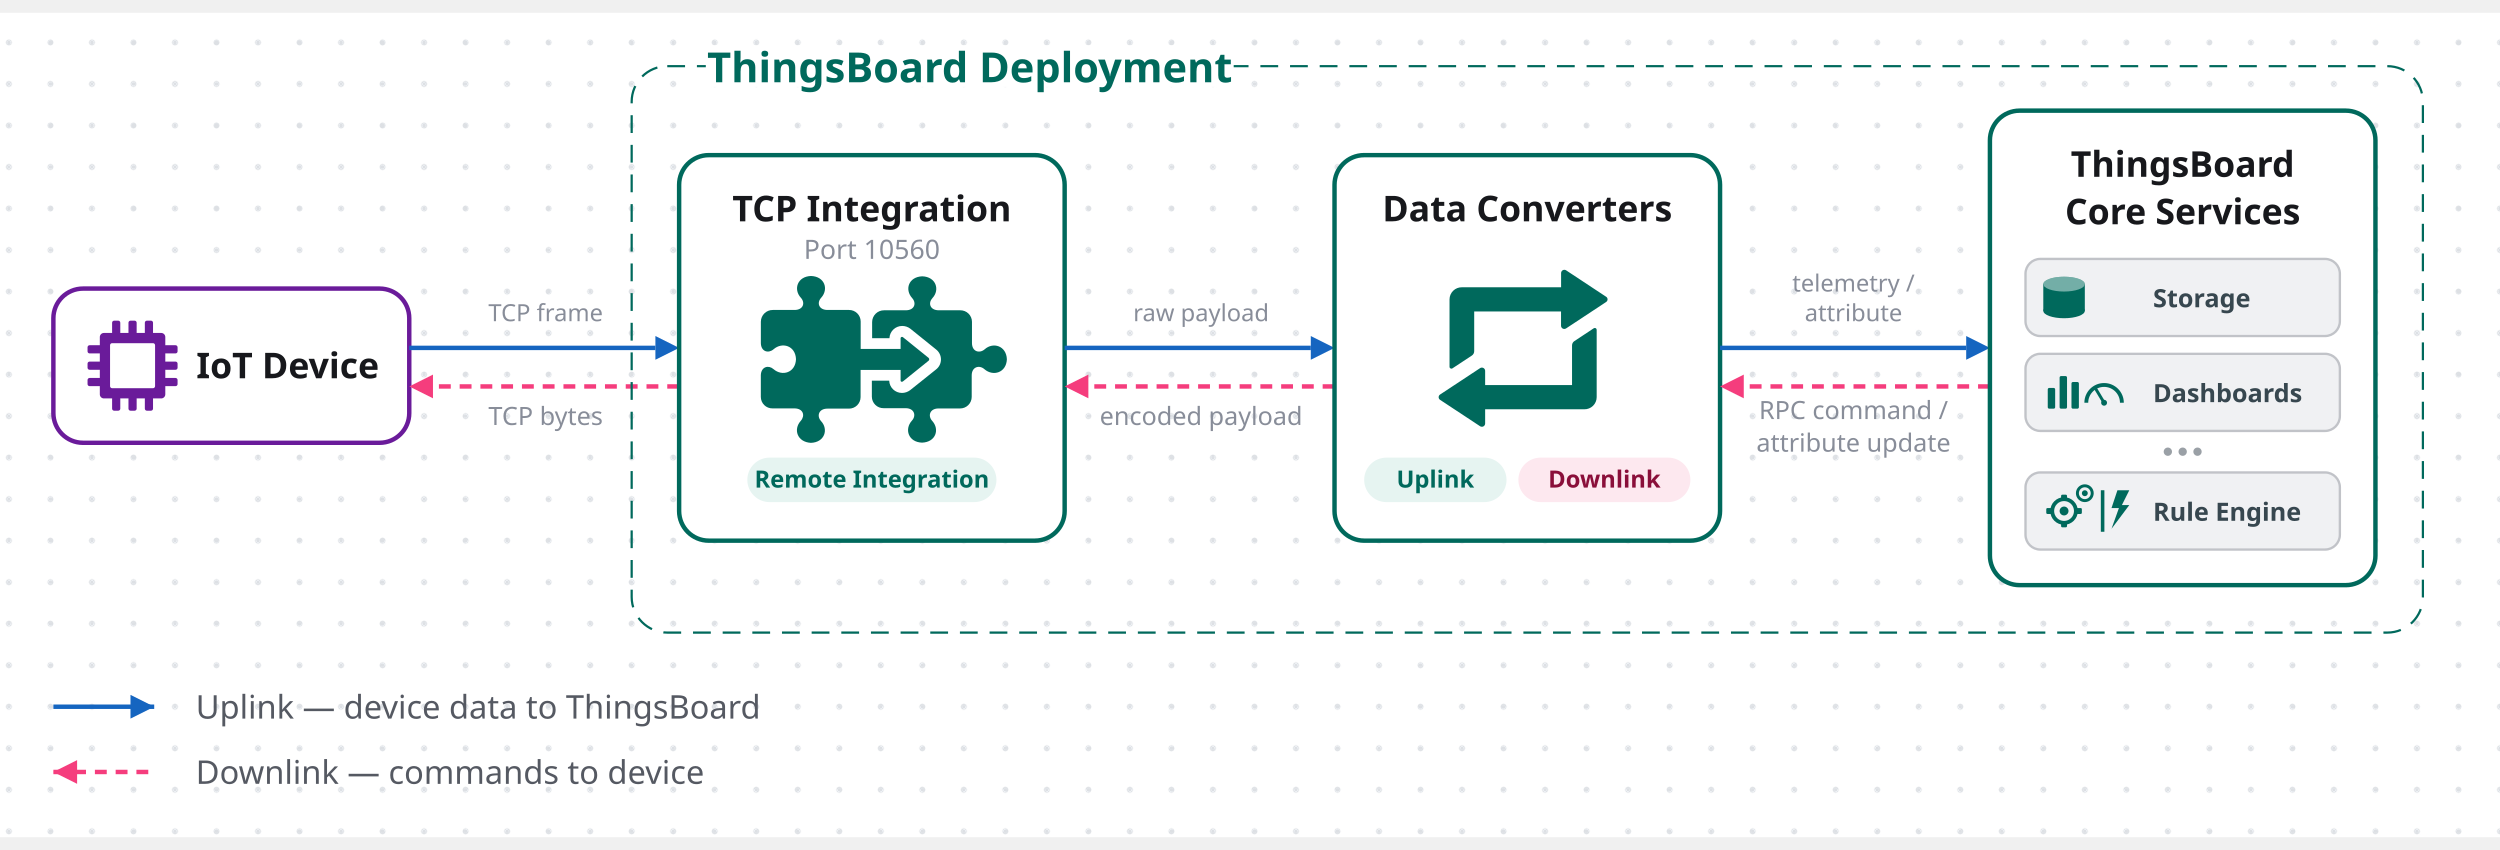
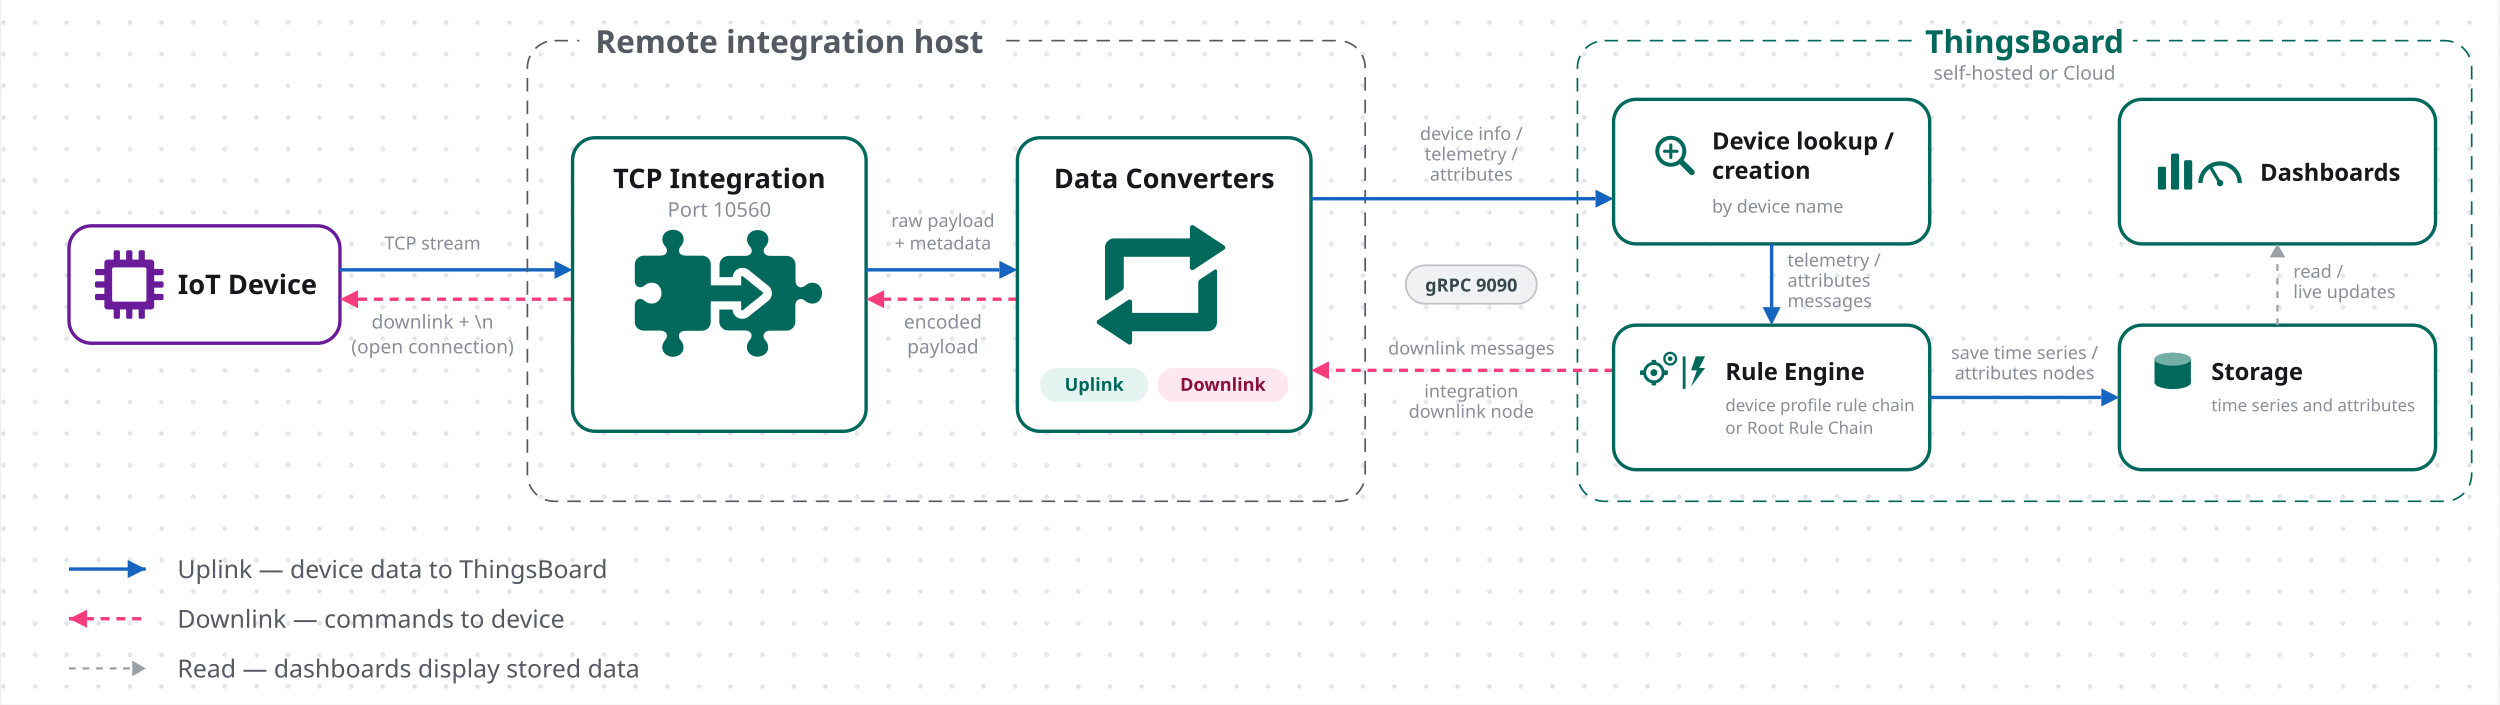
- <svg xmlns="http://www.w3.org/2000/svg" width="1400" height="476" viewBox="18 25 843 278">
+ <svg xmlns="http://www.w3.org/2000/svg" width="1430" height="403" viewBox="6 25 1106 312">
  <defs>
    <clipPath id="clip0">
-       <path fill="#fff" d="M18 25h843v278H18z" />
+       <path fill="#fff" d="M6 25h1106v312H6z" />
    </clipPath>
    <pattern id="dots" width="14" height="14" x="0" y="0" patternUnits="userSpaceOnUse">
      <circle cx="7" cy="7" r="1" fill="#dde0e4" />
    </pattern>
  </defs>
  <g clip-path="url(#clip0)">
-     <path fill="#fff" d="M18 25h843v278H18z" />
-     <path fill="url(#dots)" d="M18 25h843v278H18z" />
+     <path fill="#fff" d="M6 25h1106v312H6z" />
+     <path fill="url(#dots)" d="M6 25h1106v312H6z" />
    <g transform="translate(0 33)">
-       <rect width="120" height="52" x="36" y="85" fill="#fff" stroke="#6a1b9a" stroke-width="1.5" rx="10" />
-       <g fill="#6a1b9a" transform="matrix(.69 0 0 .69 42 90.3)">
-         <rect width="32" height="32" x="14" y="14" rx="2" />
-         <rect width="22" height="22" x="19" y="19" fill="#fff" rx="1" />
-         <rect width="4" height="7" x="20" y="8" rx="1" />
-         <rect width="4" height="7" x="28" y="8" rx="1" />
-         <rect width="4" height="7" x="36" y="8" rx="1" />
-         <rect width="4" height="7" x="20" y="45" rx="1" />
-         <rect width="4" height="7" x="28" y="45" rx="1" />
-         <rect width="4" height="7" x="36" y="45" rx="1" />
-         <rect width="7" height="4" x="8" y="20" rx="1" />
-         <rect width="7" height="4" x="8" y="28" rx="1" />
-         <rect width="7" height="4" x="8" y="36" rx="1" />
-         <rect width="7" height="4" x="45" y="20" rx="1" />
-         <rect width="7" height="4" x="45" y="28" rx="1" />
-         <rect width="7" height="4" x="45" y="36" rx="1" />
+       <g transform="translate(0 7)">
+         <rect width="120" height="52" x="36" y="85" fill="#fff" stroke="#6a1b9a" stroke-width="1.5" rx="10" />
+         <g fill="#6a1b9a" transform="matrix(.69 0 0 .69 42 90.3)">
+           <rect width="32" height="32" x="14" y="14" rx="2" />
+           <rect width="22" height="22" x="19" y="19" fill="#fff" rx="1" />
+           <rect width="4" height="7" x="20" y="8" rx="1" />
+           <rect width="4" height="7" x="28" y="8" rx="1" />
+           <rect width="4" height="7" x="36" y="8" rx="1" />
+           <rect width="4" height="7" x="20" y="45" rx="1" />
+           <rect width="4" height="7" x="28" y="45" rx="1" />
+           <rect width="4" height="7" x="36" y="45" rx="1" />
+           <rect width="7" height="4" x="8" y="20" rx="1" />
+           <rect width="7" height="4" x="8" y="28" rx="1" />
+           <rect width="7" height="4" x="8" y="36" rx="1" />
+           <rect width="7" height="4" x="45" y="20" rx="1" />
+           <rect width="7" height="4" x="45" y="28" rx="1" />
+           <rect width="7" height="4" x="45" y="36" rx="1" />
+         </g>
+         <text x="115" y="111" fill="#17181c" dominant-baseline="middle" font-family="system-ui,sans-serif" font-size="12" font-weight="600" text-anchor="middle">IoT Device</text>
      </g>
-       <text x="115" y="111" fill="#17181c" dominant-baseline="middle" font-family="system-ui,sans-serif" font-size="12" font-weight="600" text-anchor="middle">IoT Device</text>
-       <path stroke="#1565c0" stroke-width="1.5" d="M156 105h83" />
-       <path fill="#1565c0" d="m239 101 8 4-8 4z" />
-       <text x="202" y="96" fill="#888d99" font-family="system-ui,sans-serif" font-size="8" text-anchor="middle">TCP frame</text>
-       <path stroke="#f53d7d" stroke-dasharray="4,3" stroke-width="1.5" d="M247 118h-83" />
-       <path fill="#f53d7d" d="m164 114-8 4 8 4z" />
-       <text x="202" y="131" fill="#888d99" font-family="system-ui,sans-serif" font-size="8.5" text-anchor="middle">TCP bytes</text>
-       <rect width="604" height="191" x="231" y="10" fill="none" stroke="#00695c" stroke-dasharray="6,4" stroke-width=".75" rx="12" />
-       <path fill="#fff" d="M256 3h178v14H256z" />
-       <text x="345" y="10" fill="#00695c" dominant-baseline="central" font-family="system-ui,sans-serif" font-size="14" font-weight="600" text-anchor="middle" textLength="174">ThingsBoard Deployment</text>
-       <rect width="130" height="130" x="247" y="40" fill="#fff" stroke="#00695c" stroke-width="1.5" rx="10" />
-       <text x="312" y="53" fill="#17181c" dominant-baseline="hanging" font-family="system-ui,sans-serif" font-size="12" font-weight="600" text-anchor="middle">TCP Integration</text>
-       <text x="312" y="68" fill="#888d99" dominant-baseline="hanging" font-family="system-ui,sans-serif" font-size="9" text-anchor="middle">Port 10560</text>
-       <g fill="#00695c">
-         <path d="M278.48 125.4h7.39c3 0 3.7 2.45 2.14 4.21-2.58 2.87-1.2 7.16 3.43 7.41 4.64-.16 6.01-4.54 3.43-7.32-1.54-1.69-.86-4.22 2.14-4.22h7.22a3.9 3.9 0 0 0 3.96-3.88v-9.17h13.49v3.63c0 .33.42.5.78.25l8.68-7a.66.66 0 0 0 0-.93l-8.68-7c-.34-.25-.78 0-.78.34v3.63h-13.46v-9.26a3.9 3.9 0 0 0-3.95-3.88h-7.22c-3.01 0-3.7-2.45-2.14-4.13 2.58-2.87 1.2-7.17-3.44-7.33-4.63.16-6 4.54-3.43 7.33 1.55 1.68.87 4.13-2.14 4.13h-7.3a4 4 0 0 0-4.04 3.96v7.26c.08 2.87 2.58 3.53 4.3 2.02 2.92-2.54 7.38-1.19 7.55 3.36-.17 4.55-4.63 5.9-7.56 3.37-1.71-1.52-4.2-.85-4.3 2.01v7.33a3.87 3.87 0 0 0 3.93 3.88" />
-         <path d="M315.95 125.33h7.4c3 0 3.7 2.53 2.13 4.22-2.58 2.86-1.2 7.24 3.43 7.4 4.64-.16 6.02-4.46 3.44-7.32-1.55-1.68-.87-4.21 2.14-4.21h7.22a3.9 3.9 0 0 0 3.95-3.88v-7.25c0-2.95 2.59-3.63 4.3-2.1 2.92 2.53 7.39 1.18 7.56-3.36-.17-4.55-4.64-5.9-7.47-3.37-1.72 1.52-4.3.85-4.3-2.1V96.2a3.9 3.9 0 0 0-3.96-3.88h-7.22c-3 0-3.7-2.45-2.14-4.13 2.58-2.78 1.2-7.16-3.43-7.33-4.64.17-6.01 4.47-3.43 7.33 1.54 1.68.86 4.13-2.14 4.13h-7.3a4 4 0 0 0-4.05 3.97v5.44h5.84a4.3 4.3 0 0 1 4.3-4.13 4.5 4.5 0 0 1 2.75.93l8.68 7a4.27 4.27 0 0 1 0 6.73l-8.76 7c-.78.58-1.72.93-2.75.93a4.3 4.3 0 0 1-4.3-4.13h-5.85v5.4a3.9 3.9 0 0 0 3.96 3.87" />
+       <path stroke="#1565c0" stroke-width="1.5" d="M156 111.5h95" />
+       <path fill="#1565c0" d="m251 107.5 8 4-8 4z" />
+       <text x="197" y="102.5" fill="#888d99" font-family="system-ui,sans-serif" font-size="8" text-anchor="middle">TCP stream</text>
+       <path stroke="#f53d7d" stroke-dasharray="4,3" stroke-width="1.5" d="M259 124.5h-95" />
+       <path fill="#f53d7d" d="m164 120.5-8 4 8 4z" />
+       <text x="197" y="137.5" fill="#888d99" font-family="system-ui,sans-serif" font-size="8.5" text-anchor="middle">downlink + \n</text>
+       <text x="197" y="148.5" fill="#888d99" font-family="system-ui,sans-serif" font-size="8.5" text-anchor="middle">(open connection)</text>
+       <rect width="371" height="204" x="239" y="10" fill="none" stroke="#555962" stroke-dasharray="6,4" stroke-width=".75" rx="12" />
+       <path fill="#fff" d="M262 3h186v14H262z" />
+       <text x="355" y="10" fill="#555962" dominant-baseline="central" font-family="system-ui,sans-serif" font-size="14" font-weight="600" text-anchor="middle" textLength="180">Remote integration host</text>
+       <rect width="396" height="204" x="704" y="10" fill="none" stroke="#00695c" stroke-dasharray="6,4" stroke-width=".75" rx="12" />
+       <path fill="#fff" d="M854 3h96v14h-96z" />
+       <text x="902" y="10" fill="#00695c" dominant-baseline="central" font-family="system-ui,sans-serif" font-size="14" font-weight="600" text-anchor="middle" textLength="88">ThingsBoard</text>
+       <text x="902" y="24" fill="#888d99" dominant-baseline="central" font-family="system-ui,sans-serif" font-size="8.5" text-anchor="middle">self-hosted or Cloud</text>
+       <g transform="translate(12 13)">
+         <rect width="130" height="130" x="247" y="40" fill="#fff" stroke="#00695c" stroke-width="1.5" rx="10" />
+         <text x="312" y="53" fill="#17181c" dominant-baseline="hanging" font-family="system-ui,sans-serif" font-size="12" font-weight="600" text-anchor="middle">TCP Integration</text>
+         <text x="312" y="68" fill="#888d99" dominant-baseline="hanging" font-family="system-ui,sans-serif" font-size="9" text-anchor="middle">Port 10560</text>
+         <g fill="#00695c">
+           <path d="M278.48 125.4h7.39c3 0 3.7 2.45 2.14 4.21-2.58 2.87-1.2 7.16 3.43 7.41 4.64-.16 6.01-4.54 3.43-7.32-1.54-1.69-.86-4.22 2.14-4.22h7.22a3.9 3.9 0 0 0 3.96-3.88v-9.17h13.49v3.63c0 .33.42.5.78.25l8.68-7a.66.66 0 0 0 0-.93l-8.68-7c-.34-.25-.78 0-.78.34v3.63h-13.46v-9.26a3.9 3.9 0 0 0-3.95-3.88h-7.22c-3.01 0-3.7-2.45-2.14-4.13 2.58-2.87 1.2-7.17-3.44-7.33-4.63.16-6 4.54-3.43 7.33 1.55 1.68.87 4.13-2.14 4.13h-7.3a4 4 0 0 0-4.04 3.96v7.26c.08 2.87 2.58 3.53 4.3 2.02 2.92-2.54 7.38-1.19 7.55 3.36-.17 4.55-4.63 5.9-7.56 3.37-1.71-1.52-4.2-.85-4.3 2.01v7.33a3.87 3.87 0 0 0 3.93 3.88" />
+           <path d="M315.95 125.33h7.4c3 0 3.7 2.53 2.13 4.22-2.58 2.86-1.2 7.24 3.43 7.4 4.64-.16 6.02-4.46 3.44-7.32-1.55-1.68-.87-4.21 2.14-4.21h7.22a3.9 3.9 0 0 0 3.95-3.88v-7.25c0-2.95 2.59-3.63 4.3-2.1 2.92 2.53 7.39 1.18 7.56-3.36-.17-4.55-4.64-5.9-7.47-3.37-1.72 1.52-4.3.85-4.3-2.1V96.2a3.9 3.9 0 0 0-3.96-3.88h-7.22c-3 0-3.7-2.45-2.14-4.13 2.58-2.78 1.2-7.16-3.43-7.33-4.64.17-6.01 4.47-3.43 7.33 1.54 1.68.86 4.13-2.14 4.13h-7.3a4 4 0 0 0-4.05 3.97v5.44h5.84a4.3 4.3 0 0 1 4.3-4.13 4.5 4.5 0 0 1 2.75.93l8.68 7a4.27 4.27 0 0 1 0 6.73l-8.76 7c-.78.58-1.72.93-2.75.93a4.3 4.3 0 0 1-4.3-4.13h-5.85v5.4a3.9 3.9 0 0 0 3.96 3.87" />
+         </g>
      </g>
-       <rect width="84" height="15" x="270" y="142" fill="#e6f4f1" rx="7.5" />
-       <text x="312" y="149" fill="#00695c" dominant-baseline="central" font-family="system-ui,sans-serif" font-size="8" font-weight="700" text-anchor="middle">Remote Integration</text>
-       <path stroke="#1565c0" stroke-width="1.5" d="M377 105h83" />
-       <path fill="#1565c0" d="m460 101 8 4-8 4z" />
-       <text x="423" y="96" fill="#888d99" font-family="system-ui,sans-serif" font-size="8" text-anchor="middle">raw payload</text>
-       <path stroke="#f53d7d" stroke-dasharray="4,3" stroke-width="1.5" d="M468 118h-83" />
-       <path fill="#f53d7d" d="m385 114-8 4 8 4z" />
-       <text x="423" y="131" fill="#888d99" font-family="system-ui,sans-serif" font-size="8.5" text-anchor="middle">encoded payload</text>
-       <rect width="130" height="130" x="468" y="40" fill="#fff" stroke="#00695c" stroke-width="1.5" rx="10" />
-       <text x="533" y="53" fill="#17181c" dominant-baseline="hanging" font-family="system-ui,sans-serif" font-size="12" font-weight="600" text-anchor="middle">Data Converters</text>
-       <g fill="#00695c">
-         <path d="m559.58 87.75-13.46-8.89a1.1 1.1 0 0 0-1.72.9v4.8h-33.46a4.1 4.1 0 0 0-4.16 4.08v22.75c0 .49.57.79.98.51l6.54-4.31c.5-.32.8-.88.8-1.48V92.72h29.28v4.8c0 .88.98 1.4 1.72.9l13.46-8.88c.68-.43.68-1.37.02-1.8m-4.16 10.64-6.53 4.32c-.5.32-.8.87-.8 1.47v13.37h-29.3v-4.8a1.1 1.1 0 0 0-1.73-.9l-13.46 8.88a1.07 1.07 0 0 0 0 1.8l13.46 8.88a1.1 1.1 0 0 0 1.73-.9v-4.8h33.43a4.1 4.1 0 0 0 4.18-4.08V98.89a.62.62 0 0 0-.98-.5" />
+       <path stroke="#1565c0" stroke-width="1.5" d="M389 111.5h59" />
+       <path fill="#1565c0" d="m448 107.5 8 4-8 4z" />
+       <text x="423" y="92.5" fill="#888d99" font-family="system-ui,sans-serif" font-size="8" text-anchor="middle">raw payload</text>
+       <text x="423" y="102.5" fill="#888d99" font-family="system-ui,sans-serif" font-size="8" text-anchor="middle">+ metadata</text>
+       <path stroke="#f53d7d" stroke-dasharray="4,3" stroke-width="1.5" d="M456 124.5h-59" />
+       <path fill="#f53d7d" d="m397 120.5-8 4 8 4z" />
+       <text x="423" y="137.5" fill="#888d99" font-family="system-ui,sans-serif" font-size="8.5" text-anchor="middle">encoded</text>
+       <text x="423" y="148.5" fill="#888d99" font-family="system-ui,sans-serif" font-size="8.5" text-anchor="middle">payload</text>
+       <g transform="translate(-12 13)">
+         <rect width="130" height="130" x="468" y="40" fill="#fff" stroke="#00695c" stroke-width="1.5" rx="10" />
+         <text x="533" y="53" fill="#17181c" dominant-baseline="hanging" font-family="system-ui,sans-serif" font-size="12" font-weight="600" text-anchor="middle">Data Converters</text>
+         <g fill="#00695c">
+           <path d="m559.58 87.75-13.46-8.89a1.1 1.1 0 0 0-1.72.9v4.8h-33.46a4.1 4.1 0 0 0-4.16 4.08v22.75c0 .49.57.79.98.51l6.54-4.31c.5-.32.8-.88.8-1.48V92.72h29.28v4.8c0 .88.98 1.4 1.72.9l13.46-8.88c.68-.43.68-1.37.02-1.8m-4.16 10.64-6.53 4.32c-.5.32-.8.87-.8 1.47v13.37h-29.3v-4.8a1.1 1.1 0 0 0-1.73-.9l-13.46 8.88a1.07 1.07 0 0 0 0 1.8l13.46 8.88a1.1 1.1 0 0 0 1.73-.9v-4.8h33.43a4.1 4.1 0 0 0 4.18-4.08V98.89a.62.62 0 0 0-.98-.5" />
+         </g>
+         <rect width="48" height="15" x="478" y="142" fill="#e6f4f1" rx="7.5" />
+         <text x="502" y="149" fill="#00695c" dominant-baseline="central" font-family="system-ui,sans-serif" font-size="8" font-weight="700" text-anchor="middle">Uplink</text>
+         <rect width="58" height="15" x="530" y="142" fill="#fde8ef" rx="7.5" />
+         <text x="559" y="149" fill="#8a0f3a" dominant-baseline="central" font-family="system-ui,sans-serif" font-size="8" font-weight="700" text-anchor="middle">Downlink</text>
      </g>
-       <rect width="48" height="15" x="478" y="142" fill="#e6f4f1" rx="7.5" />
-       <text x="502" y="149" fill="#00695c" dominant-baseline="central" font-family="system-ui,sans-serif" font-size="8" font-weight="700" text-anchor="middle">Uplink</text>
-       <rect width="58" height="15" x="530" y="142" fill="#fde8ef" rx="7.5" />
-       <text x="559" y="149" fill="#8a0f3a" dominant-baseline="central" font-family="system-ui,sans-serif" font-size="8" font-weight="700" text-anchor="middle">Downlink</text>
-       <path stroke="#1565c0" stroke-width="1.5" d="M598 105h83" />
-       <path fill="#1565c0" d="m681 101 8 4-8 4z" />
-       <text x="643" y="86" fill="#888d99" font-family="system-ui,sans-serif" font-size="8" text-anchor="middle">telemetry /</text>
-       <text x="643" y="96" fill="#888d99" font-family="system-ui,sans-serif" font-size="8" text-anchor="middle">attribute</text>
-       <path stroke="#f53d7d" stroke-dasharray="4,3" stroke-width="1.5" d="M689 118h-83" />
-       <path fill="#f53d7d" d="m606 114-8 4 8 4z" />
-       <text x="643" y="129" fill="#888d99" font-family="system-ui,sans-serif" font-size="8.5" text-anchor="middle">RPC command /</text>
-       <text x="643" y="140" fill="#888d99" font-family="system-ui,sans-serif" font-size="8.5" text-anchor="middle">attribute update</text>
-       <rect width="130" height="160" x="689" y="25" fill="#fff" stroke="#00695c" stroke-width="1.5" rx="10" />
-       <text x="754" y="38" fill="#17181c" dominant-baseline="hanging" font-family="system-ui,sans-serif" font-size="12" font-weight="600" text-anchor="middle">ThingsBoard</text>
-       <text x="754" y="54" fill="#17181c" dominant-baseline="hanging" font-family="system-ui,sans-serif" font-size="12" font-weight="600" text-anchor="middle">Core Services</text>
-       <g transform="translate(0 25)">
-         <rect width="106" height="26" x="701" y="50" fill="#f0f1f3" stroke="#c1c3c8" stroke-width=".8" rx="5" />
-         <g fill="#00695c" transform="translate(45 -6.5)">
-           <ellipse cx="669" cy="65" rx="7" ry="2.5" />
-           <path d="M662 65h14v9h-14z" />
-           <ellipse cx="669" cy="74" rx="7" ry="2.5" />
-           <ellipse cx="669" cy="65" fill="#e6f4f1" opacity=".5" rx="7" ry="2.5" />
+       <path stroke="#1565c0" stroke-width="1.5" d="M586 80h126" />
+       <path fill="#1565c0" d="m712 76 8 4-8 4z" />
+       <text x="657" y="54" fill="#888d99" font-family="system-ui,sans-serif" font-size="8" text-anchor="middle">device info /</text>
+       <text x="657" y="63" fill="#888d99" font-family="system-ui,sans-serif" font-size="8" text-anchor="middle">telemetry /</text>
+       <text x="657" y="72" fill="#888d99" font-family="system-ui,sans-serif" font-size="8" text-anchor="middle">attributes</text>
+       <rect width="58" height="17" x="628" y="109.5" fill="#f0f1f3" stroke="#c1c3c8" stroke-width=".8" rx="8.5" />
+       <text x="657" y="118" fill="#37474f" dominant-baseline="central" font-family="system-ui,sans-serif" font-size="8" font-weight="700" text-anchor="middle">gRPC 9090</text>
+       <path stroke="#f53d7d" stroke-dasharray="4,3" stroke-width="1.5" d="M720 156h-126" />
+       <path fill="#f53d7d" d="m594 152-8 4 8 4z" />
+       <text x="657" y="149" fill="#888d99" font-family="system-ui,sans-serif" font-size="8" text-anchor="middle">downlink messages</text>
+       <text x="657" y="168" fill="#888d99" font-family="system-ui,sans-serif" font-size="8" text-anchor="middle">integration</text>
+       <text x="657" y="177" fill="#888d99" font-family="system-ui,sans-serif" font-size="8" text-anchor="middle">downlink node</text>
+       <rect width="140" height="64" x="720" y="36" fill="#fff" stroke="#00695c" stroke-width="1.5" rx="10" />
+       <g transform="translate(7.55 -0.81)">
+         <g fill="none" stroke="#00695c" stroke-linecap="round" transform="translate(741 63) scale(.8) translate(-741 -63)">
+           <circle cx="737" cy="59" r="7.5" stroke-width="2.2" />
+           <path stroke-width="3.2" d="m742.6 64.6 6 6" />
+           <path stroke-width="1.7" d="M733.5 59h7M737 55.5v7" />
        </g>
-         <text x="744" y="63" fill="#37474f" dominant-baseline="central" font-family="system-ui,sans-serif" font-size="8.5" font-weight="600">Storage</text>
-         <rect width="106" height="26" x="701" y="82" fill="#f0f1f3" stroke="#c1c3c8" stroke-width=".8" rx="5" />
-         <g fill="#00695c" transform="translate(47.5 -5.5)">
-           <rect width="2.5" height="7" x="661" y="99" rx=".5" />
-           <rect width="2.5" height="11" x="665" y="95" rx=".5" />
-           <rect width="2.5" height="9" x="669" y="97" rx=".5" />
-           <path fill="none" stroke="#00695c" stroke-width="1.3" d="M674 104a6 6 0 0 1 12 0" />
-           <path stroke="#00695c" stroke-linecap="round" d="m680 104-3-5" />
-           <circle cx="680" cy="104" r="1" />
+       </g>
+       <text x="763.6" y="54.1" fill="#17181c" dominant-baseline="central" font-family="system-ui,sans-serif" font-size="10.5" font-weight="600" text-anchor="start" textLength="77.0" lengthAdjust="spacingAndGlyphs">Device lookup /</text>
+       <text x="763.6" y="67.1" fill="#17181c" dominant-baseline="central" font-family="system-ui,sans-serif" font-size="10.5" font-weight="600" text-anchor="start" textLength="40.8" lengthAdjust="spacingAndGlyphs">creation</text>
+       <text x="763.6" y="83.1" fill="#888d99" dominant-baseline="central" font-family="system-ui,sans-serif" font-size="8" text-anchor="start" textLength="56.0" lengthAdjust="spacingAndGlyphs">by device name</text>
+       <rect width="140" height="64" x="944" y="36" fill="#fff" stroke="#00695c" stroke-width="1.5" rx="10" />
+       <g transform="translate(3.16 -0.00)">
+         <g transform="translate(976 68) scale(1.45) translate(-721 -95)">
+           <g fill="#00695c" transform="translate(47.5 -5.5)">
+             <rect width="2.5" height="7" x="661" y="99" rx=".5" />
+             <rect width="2.5" height="11" x="665" y="95" rx=".5" />
+             <rect width="2.5" height="9" x="669" y="97" rx=".5" />
+             <path fill="none" stroke="#00695c" stroke-width="1.3" d="M674 104a6 6 0 0 1 12 0" />
+             <path stroke="#00695c" stroke-linecap="round" d="m680 104-3-5" />
+             <circle cx="680" cy="104" r="1" />
+           </g>
        </g>
-         <text x="744" y="95" fill="#37474f" dominant-baseline="central" font-family="system-ui,sans-serif" font-size="8.5" font-weight="600">Dashboards</text>
-         <circle cx="749" cy="115" r="1.4" fill="#9aa0a6" />
-         <circle cx="754" cy="115" r="1.4" fill="#9aa0a6" />
-         <circle cx="759" cy="115" r="1.4" fill="#9aa0a6" />
-         <rect width="106" height="26" x="701" y="122" fill="#f0f1f3" stroke="#c1c3c8" stroke-width=".8" rx="5" />
-         <g fill="#00695c" transform="translate(49)">
-           <circle cx="665" cy="135" r="4" fill="none" stroke="#00695c" stroke-width="1.3" />
-           <circle cx="665" cy="135" r="1.5" />
-           <rect width="2" height="2" x="664" y="129.5" rx=".4" />
-           <rect width="2" height="2" x="664" y="138.5" rx=".4" />
-           <rect width="2" height="2" x="659" y="134" rx=".4" />
-           <rect width="2" height="2" x="669" y="134" rx=".4" />
-           <circle cx="672" cy="129" r="2.5" fill="none" stroke="#00695c" />
-           <circle cx="672" cy="129" r="1" />
-           <path stroke="#00695c" stroke-width="1.2" d="M678 128v14" />
-           <path d="m683 128-2 6h2.5l-2.5 7 6-8h-2.5l2.5-5z" />
+       </g>
+       <text x="1006.3" y="68.0" fill="#17181c" dominant-baseline="central" font-family="system-ui,sans-serif" font-size="10.5" font-weight="600" text-anchor="start" textLength="60.7" lengthAdjust="spacingAndGlyphs">Dashboards</text>
+       <rect width="140" height="64" x="720" y="136" fill="#fff" stroke="#00695c" stroke-width="1.5" rx="10" />
+       <g transform="translate(1.13 4.02)">
+         <g transform="translate(746 153) scale(1.03) translate(-723 -135)">
+           <g fill="#00695c" transform="translate(49)">
+             <circle cx="665" cy="135" r="4" fill="none" stroke="#00695c" stroke-width="1.3" />
+             <circle cx="665" cy="135" r="1.5" />
+             <rect width="2" height="2" x="664" y="129.5" rx=".4" />
+             <rect width="2" height="2" x="664" y="138.5" rx=".4" />
+             <rect width="2" height="2" x="659" y="134" rx=".4" />
+             <rect width="2" height="2" x="669" y="134" rx=".4" />
+             <circle cx="672" cy="129" r="2.5" fill="none" stroke="#00695c" />
+             <circle cx="672" cy="129" r="1" />
+             <path stroke="#00695c" stroke-width="1.2" d="M678 128v14" />
+             <path d="m683 128-2 6h2.5l-2.5 7 6-8h-2.5l2.5-5z" />
+           </g>
        </g>
-         <text x="744" y="135" fill="#37474f" dominant-baseline="central" font-family="system-ui,sans-serif" font-size="8.5" font-weight="600">Rule Engine</text>
      </g>
-       <path stroke="#1565c0" stroke-width="1.5" d="M36 226h34" />
-       <path fill="#1565c0" d="m62 222 8 4-8 4z" />
-       <text x="84" y="230" fill="#555962" font-family="system-ui,sans-serif" font-size="11">Uplink — device data to ThingsBoard</text>
-       <path stroke="#f53d7d" stroke-dasharray="4,3" stroke-width="1.5" d="M36 248h34" />
-       <path fill="#f53d7d" d="m44 244-8 4 8 4z" />
-       <text x="84" y="252" fill="#555962" font-family="system-ui,sans-serif" font-size="11">Downlink — commands to device</text>
+       <text x="769.5" y="156.2" fill="#17181c" dominant-baseline="central" font-family="system-ui,sans-serif" font-size="10.5" font-weight="600" text-anchor="start" textLength="60.7" lengthAdjust="spacingAndGlyphs">Rule Engine</text>
+       <text x="769.5" y="171.2" fill="#888d99" dominant-baseline="central" font-family="system-ui,sans-serif" font-size="7.5" text-anchor="start" textLength="78.8" lengthAdjust="spacingAndGlyphs">device profile rule chain</text>
+       <text x="769.5" y="181.2" fill="#888d99" dominant-baseline="central" font-family="system-ui,sans-serif" font-size="7.5" text-anchor="start" textLength="63.8" lengthAdjust="spacingAndGlyphs">or Root Rule Chain</text>
+       <rect width="140" height="64" x="944" y="136" fill="#fff" stroke="#00695c" stroke-width="1.5" rx="10" />
+       <g transform="translate(-12.39 -11.75)">
+         <g transform="translate(980 168) scale(1.15) translate(-714 -63)">
+           <g fill="#00695c" transform="translate(45 -6.5)">
+             <ellipse cx="669" cy="65" rx="7" ry="2.5" />
+             <path d="M662 65h14v9h-14z" />
+             <ellipse cx="669" cy="74" rx="7" ry="2.5" />
+             <ellipse cx="669" cy="65" fill="#e6f4f1" opacity=".5" rx="7" ry="2.5" />
+           </g>
+         </g>
+       </g>
+       <text x="984.7" y="156.2" fill="#17181c" dominant-baseline="central" font-family="system-ui,sans-serif" font-size="10.5" font-weight="600" text-anchor="start" textLength="39.1" lengthAdjust="spacingAndGlyphs">Storage</text>
+       <text x="984.7" y="171.2" fill="#888d99" dominant-baseline="central" font-family="system-ui,sans-serif" font-size="7.5" text-anchor="start" textLength="83.8" lengthAdjust="spacingAndGlyphs">time series and attributes</text>
+       <path stroke="#1565c0" stroke-width="1.5" d="M790 100v28" />
+       <path fill="#1565c0" d="m786 128 4 8 4-8z" />
+       <text x="797" y="110" fill="#888d99" font-family="system-ui,sans-serif" font-size="8">telemetry /</text>
+       <text x="797" y="119" fill="#888d99" font-family="system-ui,sans-serif" font-size="8">attributes</text>
+       <text x="797" y="128" fill="#888d99" font-family="system-ui,sans-serif" font-size="8">messages</text>
+       <path stroke="#1565c0" stroke-width="1.5" d="M860 168h76" />
+       <path fill="#1565c0" d="m936 164 8 4-8 4z" />
+       <text x="902" y="151" fill="#888d99" font-family="system-ui,sans-serif" font-size="8" text-anchor="middle">save time series /</text>
+       <text x="902" y="160" fill="#888d99" font-family="system-ui,sans-serif" font-size="8" text-anchor="middle">attributes nodes</text>
+       <path stroke="#9aa0a6" stroke-dasharray="3,3" stroke-width="1" d="M1014 136v-30" />
+       <path fill="#9aa0a6" d="m1010.5 106 3.5-6 3.5 6z" />
+       <text x="1021" y="115" fill="#888d99" font-family="system-ui,sans-serif" font-size="8">read /</text>
+       <text x="1021" y="124" fill="#888d99" font-family="system-ui,sans-serif" font-size="8">live updates</text>
+       <path stroke="#1565c0" stroke-width="1.5" d="M36 244h34" />
+       <path fill="#1565c0" d="m62 240 8 4-8 4z" />
+       <text x="84" y="248" fill="#555962" font-family="system-ui,sans-serif" font-size="11">Uplink — device data to ThingsBoard</text>
+       <path stroke="#f53d7d" stroke-dasharray="4,3" stroke-width="1.5" d="M36 266h34" />
+       <path fill="#f53d7d" d="m44 262-8 4 8 4z" />
+       <text x="84" y="270" fill="#555962" font-family="system-ui,sans-serif" font-size="11">Downlink — commands to device</text>
+       <path stroke="#9aa0a6" stroke-dasharray="3,3" stroke-width="1" d="M36 288h28" />
+       <path fill="#9aa0a6" d="m64 284.5 6 3.5-6 3.5z" />
+       <text x="84" y="292" fill="#555962" font-family="system-ui,sans-serif" font-size="11">Read — dashboards display stored data</text>
    </g>
  </g>
</svg>
